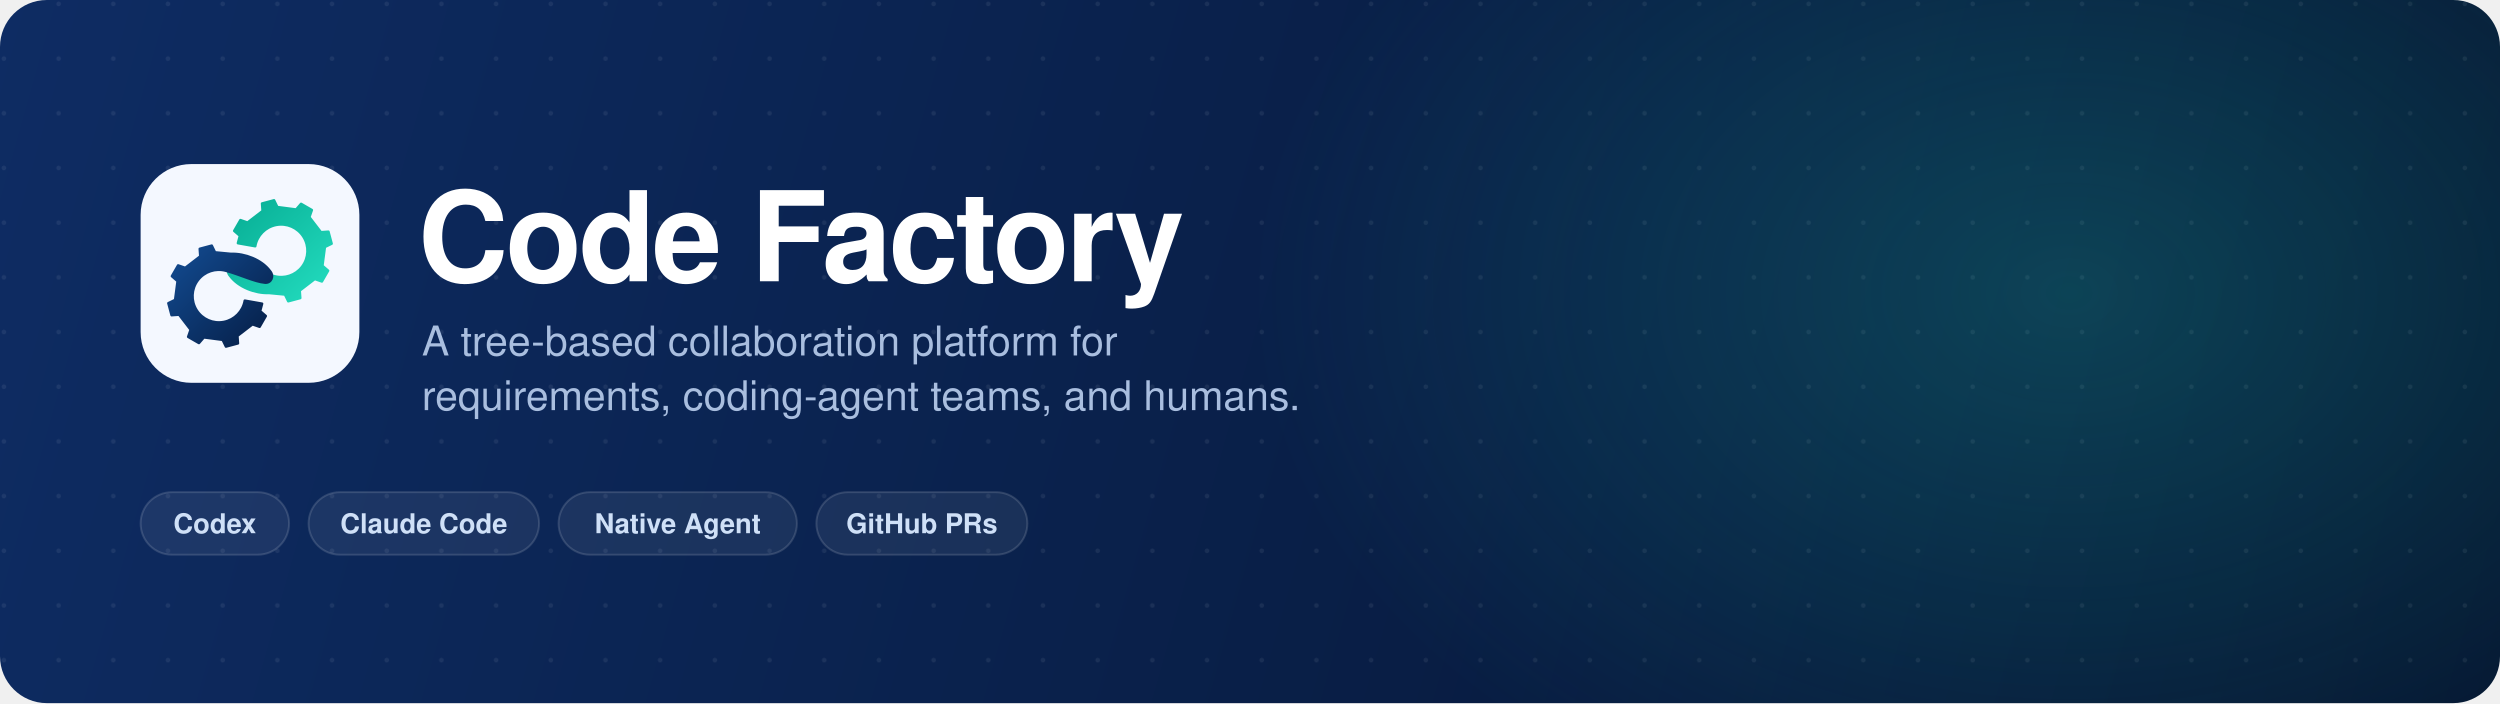
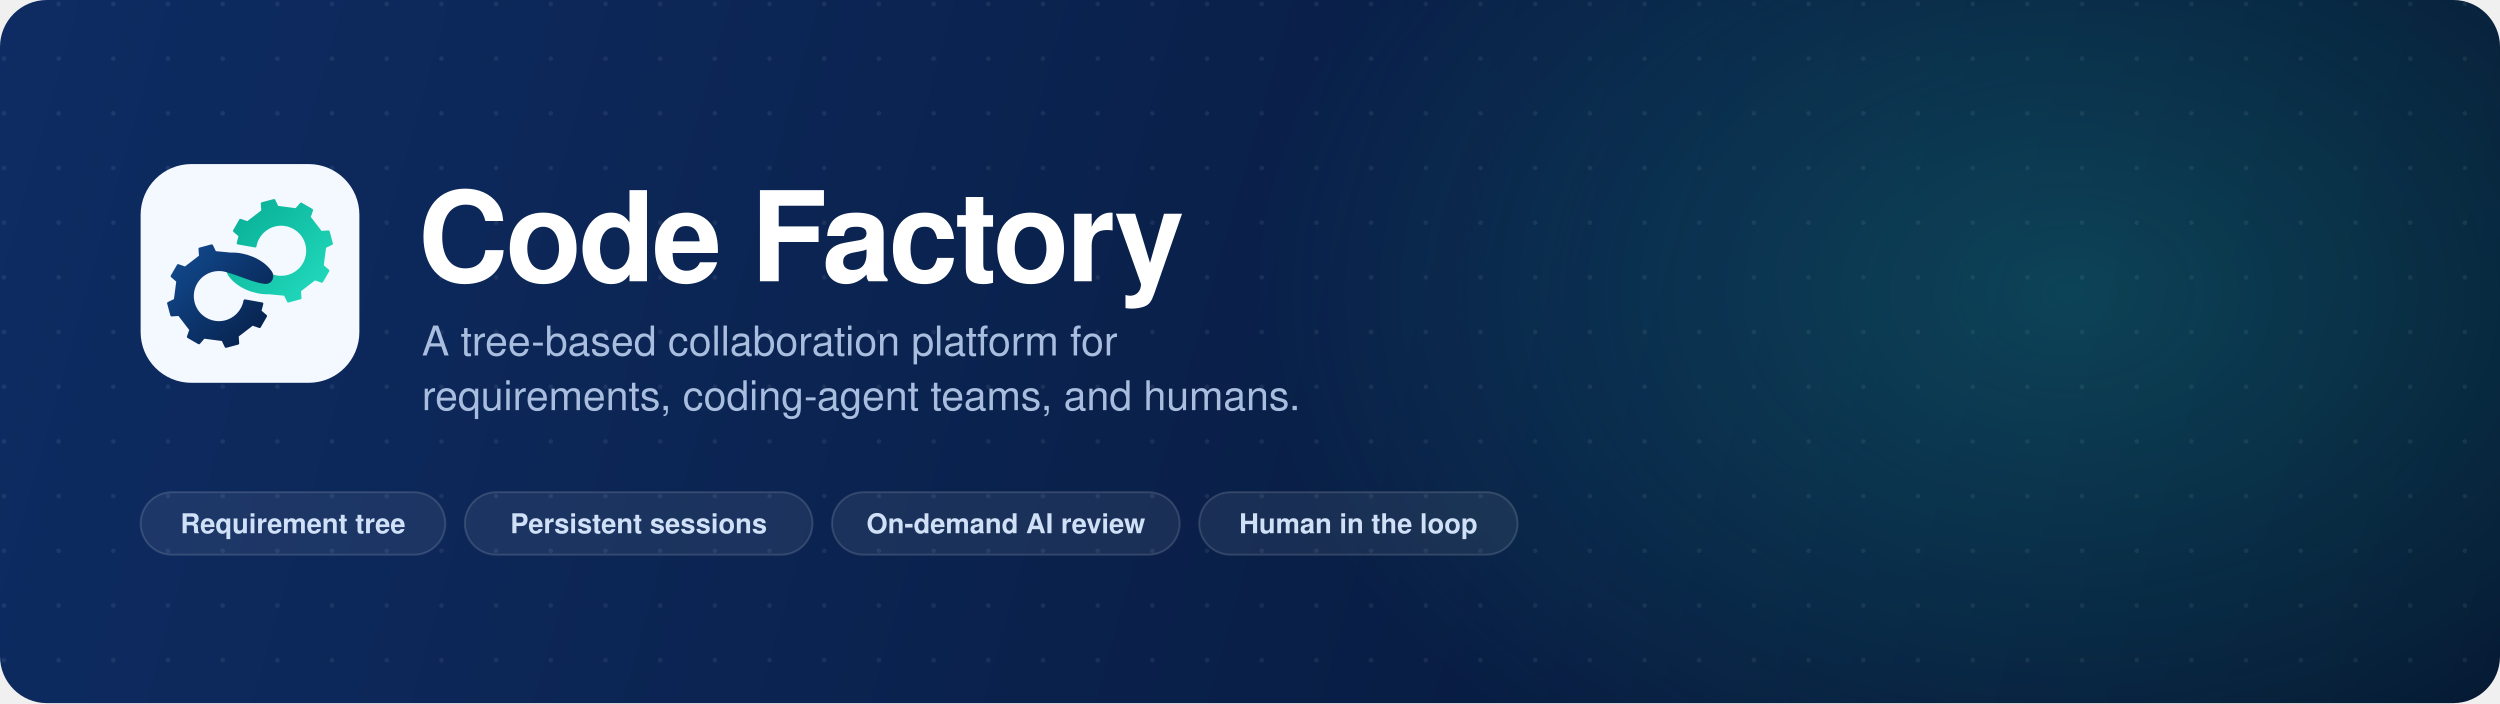
<svg xmlns="http://www.w3.org/2000/svg" width="1280" height="360" viewBox="0 0 1280 360" fill="none" role="img" aria-label="Code Factory — a tree-based collaboration platform for requirements, coding-agent teams, and humans">
  <defs>
    <linearGradient id="bg" x1="0" y1="0" x2="1280" y2="360" gradientUnits="userSpaceOnUse">
      <stop stop-color="#0E2C63" />
      <stop offset="1" stop-color="#051430" />
    </linearGradient>
    <radialGradient id="glow" cx="0" cy="0" r="1" gradientUnits="userSpaceOnUse" gradientTransform="translate(1060 150) scale(420 300)">
      <stop stop-color="#20D7BA" stop-opacity="0.22" />
      <stop offset="1" stop-color="#20D7BA" stop-opacity="0" />
    </radialGradient>
    <linearGradient id="blue" x1="5" y1="23" x2="38" y2="56" gradientUnits="userSpaceOnUse">
      <stop stop-color="#124B91" />
      <stop offset="1" stop-color="#061F48" />
    </linearGradient>
    <linearGradient id="teal" x1="27" y1="9" x2="59" y2="42" gradientUnits="userSpaceOnUse">
      <stop stop-color="#20D7BA" />
      <stop offset="1" stop-color="#05AA91" />
    </linearGradient>
    <linearGradient id="root" x1="768" y1="158" x2="908" y2="202" gradientUnits="userSpaceOnUse">
      <stop stop-color="#3BE8CC" />
      <stop offset="1" stop-color="#0BB39A" />
    </linearGradient>
    <pattern id="dots" width="28" height="28" patternUnits="userSpaceOnUse">
      <circle cx="2" cy="2" r="1.2" fill="#FFFFFF" fill-opacity="0.07" />
    </pattern>
    <clipPath id="frame">
      <rect width="1280" height="360" rx="24" />
    </clipPath>
    <path id="gear" d="M36.26 42.69L35.57 45.3L37.57 47.03L35.38 50.83L32.87 49.96L27.55 54.05L27.74 56.69L23.51 57.82L22.35 55.44L15.7 54.57L13.97 56.57L10.17 54.38L11.04 51.87L6.95 46.55L4.31 46.74L3.18 42.51L5.56 41.35L6.43 34.7L4.43 32.97L6.62 29.17L9.13 30.04L14.45 25.95L14.26 23.31L18.49 22.18L19.65 24.56L25.27 25.1C30.2 24.9 36.1 27.2 39 31.1C40.65 32.95 39.45 35.45 37.3 35.25C33.55 34.9 28.95 32.55 23.56 31.06A9.3 9.3 0 1 0 30.16 41.61Z" stroke-width="0.9" stroke-linejoin="round" stroke-linecap="round" />
  </defs>
  <style>
    .glow { animation: glow 6s ease-in-out infinite; }
    .root { opacity: 0; animation: rise 0.6s ease-out 0.2s forwards; }
    .line { stroke-dasharray: 260; stroke-dashoffset: 260; animation: draw 0.9s ease-out forwards; }
    .chip { opacity: 0; animation: rise 0.6s ease-out forwards; }
    .d1 { animation-delay: 0.7s; }
    .d2 { animation-delay: 0.9s; }
    .d3 { animation-delay: 1.1s; }
    .c1 { animation-delay: 1.4s; }
    .c2 { animation-delay: 1.6s; }
    .c3 { animation-delay: 1.8s; }
    @keyframes glow { 0%, 100% { opacity: 0.65; } 50% { opacity: 1; } }
    @keyframes draw { to { stroke-dashoffset: 0; } }
    @keyframes rise { from { opacity: 0; transform: translateX(-14px); } to { opacity: 1; transform: none; } }
    @media (prefers-reduced-motion: reduce) {
      .glow, .root, .line, .chip { animation: none; opacity: 1; stroke-dashoffset: 0; }
      .pulse { display: none; }
    }
  </style>
  <g clip-path="url(#frame)">
    <rect width="1280" height="360" fill="url(#bg)" />
    <rect width="1280" height="360" fill="url(#dots)" />
    <rect class="glow" width="1280" height="360" fill="url(#glow)" />
  </g>
  <rect x="72" y="84" width="112" height="112" rx="26" fill="#F4F8FF" />
  <g transform="translate(81.6 93.6) scale(1.45)">
    <use href="#gear" transform="rotate(180 32 32)" fill="url(#teal)" stroke="url(#teal)" />
    <use href="#gear" fill="url(#blue)" stroke="url(#blue)" />
  </g>
  <g font-family="-apple-system, BlinkMacSystemFont, 'Segoe UI', Helvetica, Arial, sans-serif">
    <text x="214" y="144" font-size="64" font-weight="700" letter-spacing="-1.5" fill="#FFFFFF">Code Factory</text>
    <text font-size="21" fill="#A9BEDF">
      <tspan x="216" y="182">A tree-based collaboration platform for</tspan>
      <tspan x="216" y="210">requirements, coding-agent teams, and humans.</tspan>
    </text>
    <g font-size="14" font-weight="600" fill="#CFE0F7">
-       <rect x="72" y="252" width="76" height="32" rx="16" fill="#FFFFFF" fill-opacity="0.07" stroke="#FFFFFF" stroke-opacity="0.14" />
-       <text x="110" y="273" text-anchor="middle">Codex</text>
-       <rect x="158" y="252" width="118" height="32" rx="16" fill="#FFFFFF" fill-opacity="0.07" stroke="#FFFFFF" stroke-opacity="0.14" />
-       <text x="217" y="273" text-anchor="middle">Claude Code</text>
-       <rect x="286" y="252" width="122" height="32" rx="16" fill="#FFFFFF" fill-opacity="0.07" stroke="#FFFFFF" stroke-opacity="0.14" />
-       <text x="347" y="273" text-anchor="middle">Native Agent</text>
-       <rect x="418" y="252" width="108" height="32" rx="16" fill="#FFFFFF" fill-opacity="0.07" stroke="#FFFFFF" stroke-opacity="0.14" />
-       <text x="472" y="273" text-anchor="middle">GitHub PRs</text>
+       <rect x="72" y="252" width="156" height="32" rx="16" fill="#FFFFFF" fill-opacity="0.07" stroke="#FFFFFF" stroke-opacity="0.14" />
+       <text x="150" y="273" text-anchor="middle">Requirement tree</text>
+       <rect x="238" y="252" width="178" height="32" rx="16" fill="#FFFFFF" fill-opacity="0.07" stroke="#FFFFFF" stroke-opacity="0.14" />
+       <text x="327" y="273" text-anchor="middle">Persistent sessions</text>
+       <rect x="426" y="252" width="178" height="32" rx="16" fill="#FFFFFF" fill-opacity="0.07" stroke="#FFFFFF" stroke-opacity="0.14" />
+       <text x="515" y="273" text-anchor="middle">On-demand AI review</text>
+       <rect x="614" y="252" width="163" height="32" rx="16" fill="#FFFFFF" fill-opacity="0.07" stroke="#FFFFFF" stroke-opacity="0.14" />
+       <text x="695.5" y="273" text-anchor="middle">Human in the loop</text>
    </g>
    <g stroke="#3BE8CC" stroke-opacity="0.7" stroke-width="2" stroke-linecap="round">
      <path class="line d1" d="M908 180H940Q950 180 950 170V110Q950 100 960 100H990" />
      <path class="line d2" d="M908 180H990" />
      <path class="line d3" d="M908 180H940Q950 180 950 190V250Q950 260 960 260H990" />
    </g>
    <g class="pulse" fill="#B8FFF2">
      <circle r="3.5" opacity="0">
        <animateMotion dur="3.6s" begin="2.4s" repeatCount="indefinite" keyPoints="0;1;1" keyTimes="0;0.4;1" calcMode="linear" path="M908 180H940Q950 180 950 170V110Q950 100 960 100H990" />
        <animate attributeName="opacity" dur="3.6s" begin="2.4s" repeatCount="indefinite" values="0;1;1;0;0" keyTimes="0;0.05;0.35;0.4;1" />
      </circle>
      <circle r="3.5" opacity="0">
        <animateMotion dur="3.6s" begin="3.6s" repeatCount="indefinite" keyPoints="0;1;1" keyTimes="0;0.4;1" calcMode="linear" path="M908 180H990" />
        <animate attributeName="opacity" dur="3.6s" begin="3.6s" repeatCount="indefinite" values="0;1;1;0;0" keyTimes="0;0.05;0.35;0.4;1" />
      </circle>
      <circle r="3.5" opacity="0">
        <animateMotion dur="3.6s" begin="4.8s" repeatCount="indefinite" keyPoints="0;1;1" keyTimes="0;0.4;1" calcMode="linear" path="M908 180H940Q950 180 950 190V250Q950 260 960 260H990" />
        <animate attributeName="opacity" dur="3.6s" begin="4.8s" repeatCount="indefinite" values="0;1;1;0;0" keyTimes="0;0.05;0.35;0.4;1" />
      </circle>
    </g>
    <g class="root">
      <rect x="768" y="158" width="140" height="44" rx="12" fill="url(#root)" />
      <text x="838" y="186" text-anchor="middle" font-size="16" font-weight="700" fill="#06224A">Requirement</text>
    </g>
    <g class="chip c1">
      <rect x="990" y="74" width="218" height="52" rx="12" fill="#0C2A5E" stroke="#FFFFFF" stroke-opacity="0.16" />
      <text x="1008" y="96" font-size="15" font-weight="600" fill="#FFFFFF">Child requirement</text>
      <text x="1008" y="115" font-size="12.5" font-weight="500" fill="#9DB4D8">Agent · <tspan fill="#3BE8CC" font-weight="600">Codex</tspan>
      </text>
    </g>
    <g class="chip c2">
      <rect x="990" y="154" width="218" height="52" rx="12" fill="#0C2A5E" stroke="#FFFFFF" stroke-opacity="0.16" />
      <text x="1008" y="176" font-size="15" font-weight="600" fill="#FFFFFF">Child requirement</text>
      <text x="1008" y="195" font-size="12.5" font-weight="500" fill="#9DB4D8">Agent · <tspan fill="#3BE8CC" font-weight="600">Claude Code</tspan>
      </text>
    </g>
    <g class="chip c3">
      <rect x="990" y="234" width="218" height="52" rx="12" fill="#0C2A5E" stroke="#FFFFFF" stroke-opacity="0.16" />
      <text x="1008" y="256" font-size="15" font-weight="600" fill="#FFFFFF">Child requirement</text>
      <text x="1008" y="275" font-size="12.5" font-weight="500" fill="#9DB4D8">Agent · <tspan fill="#3BE8CC" font-weight="600">Native Agent</tspan>
      </text>
    </g>
  </g>
</svg>
